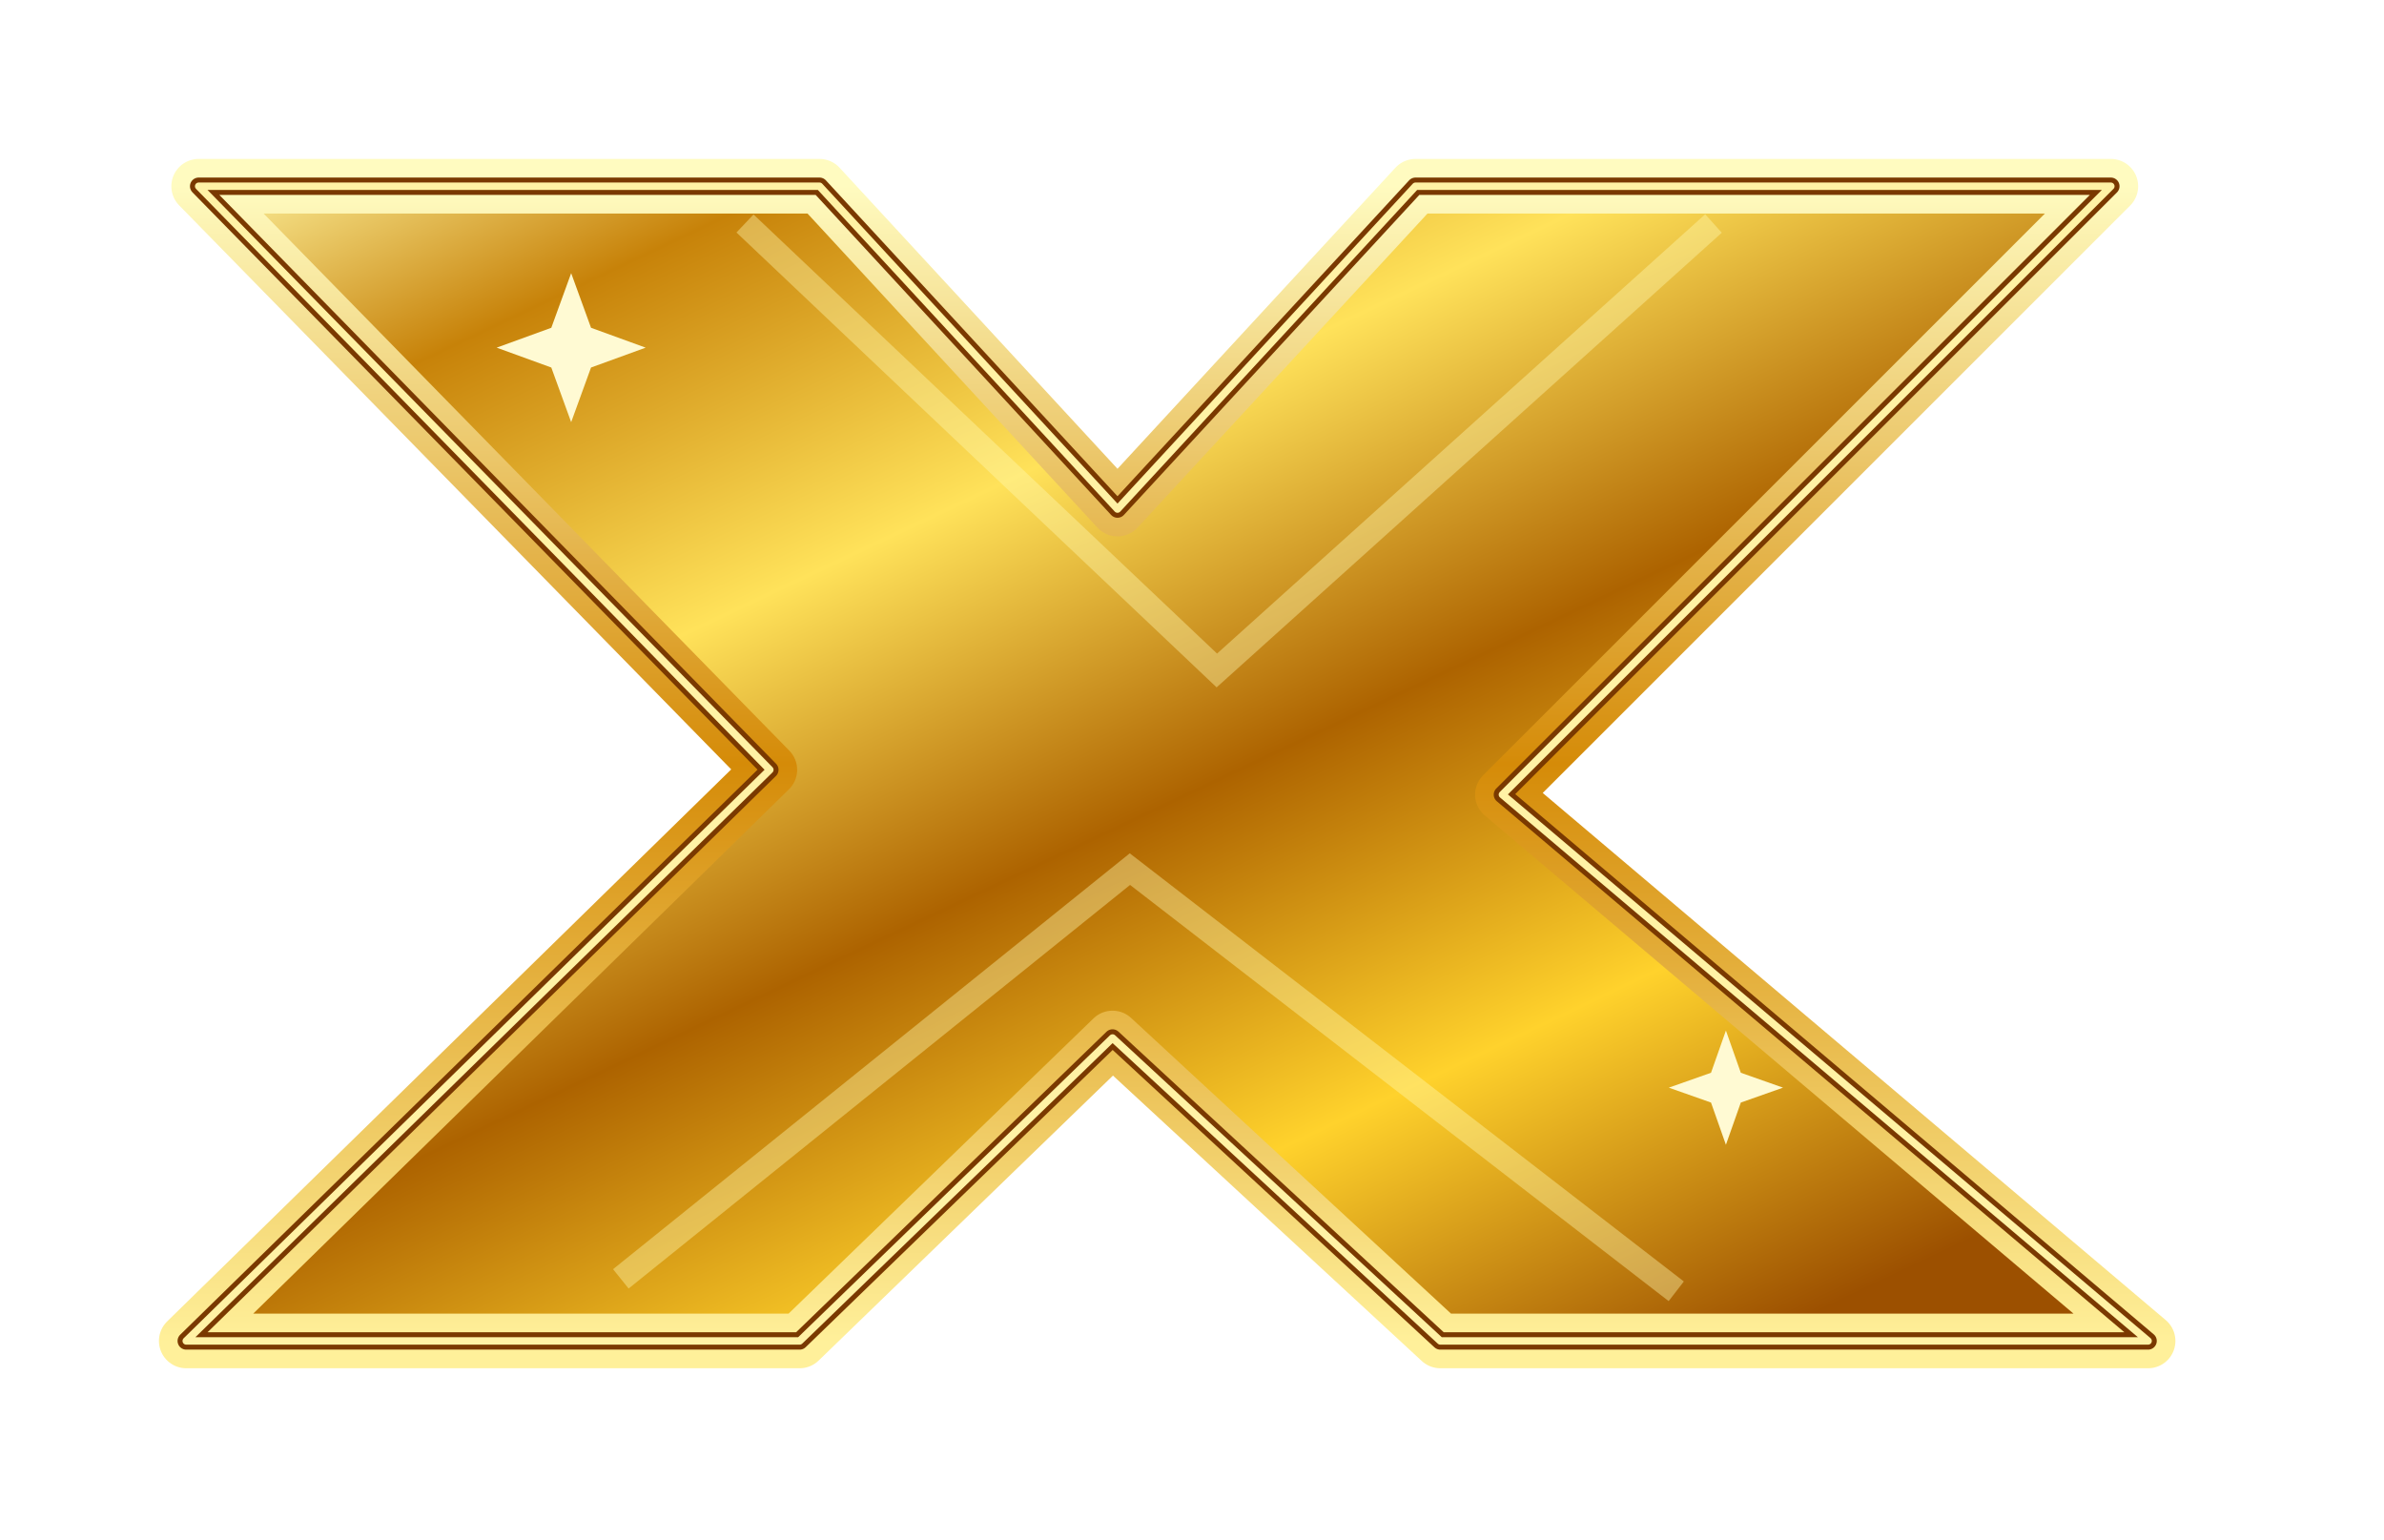
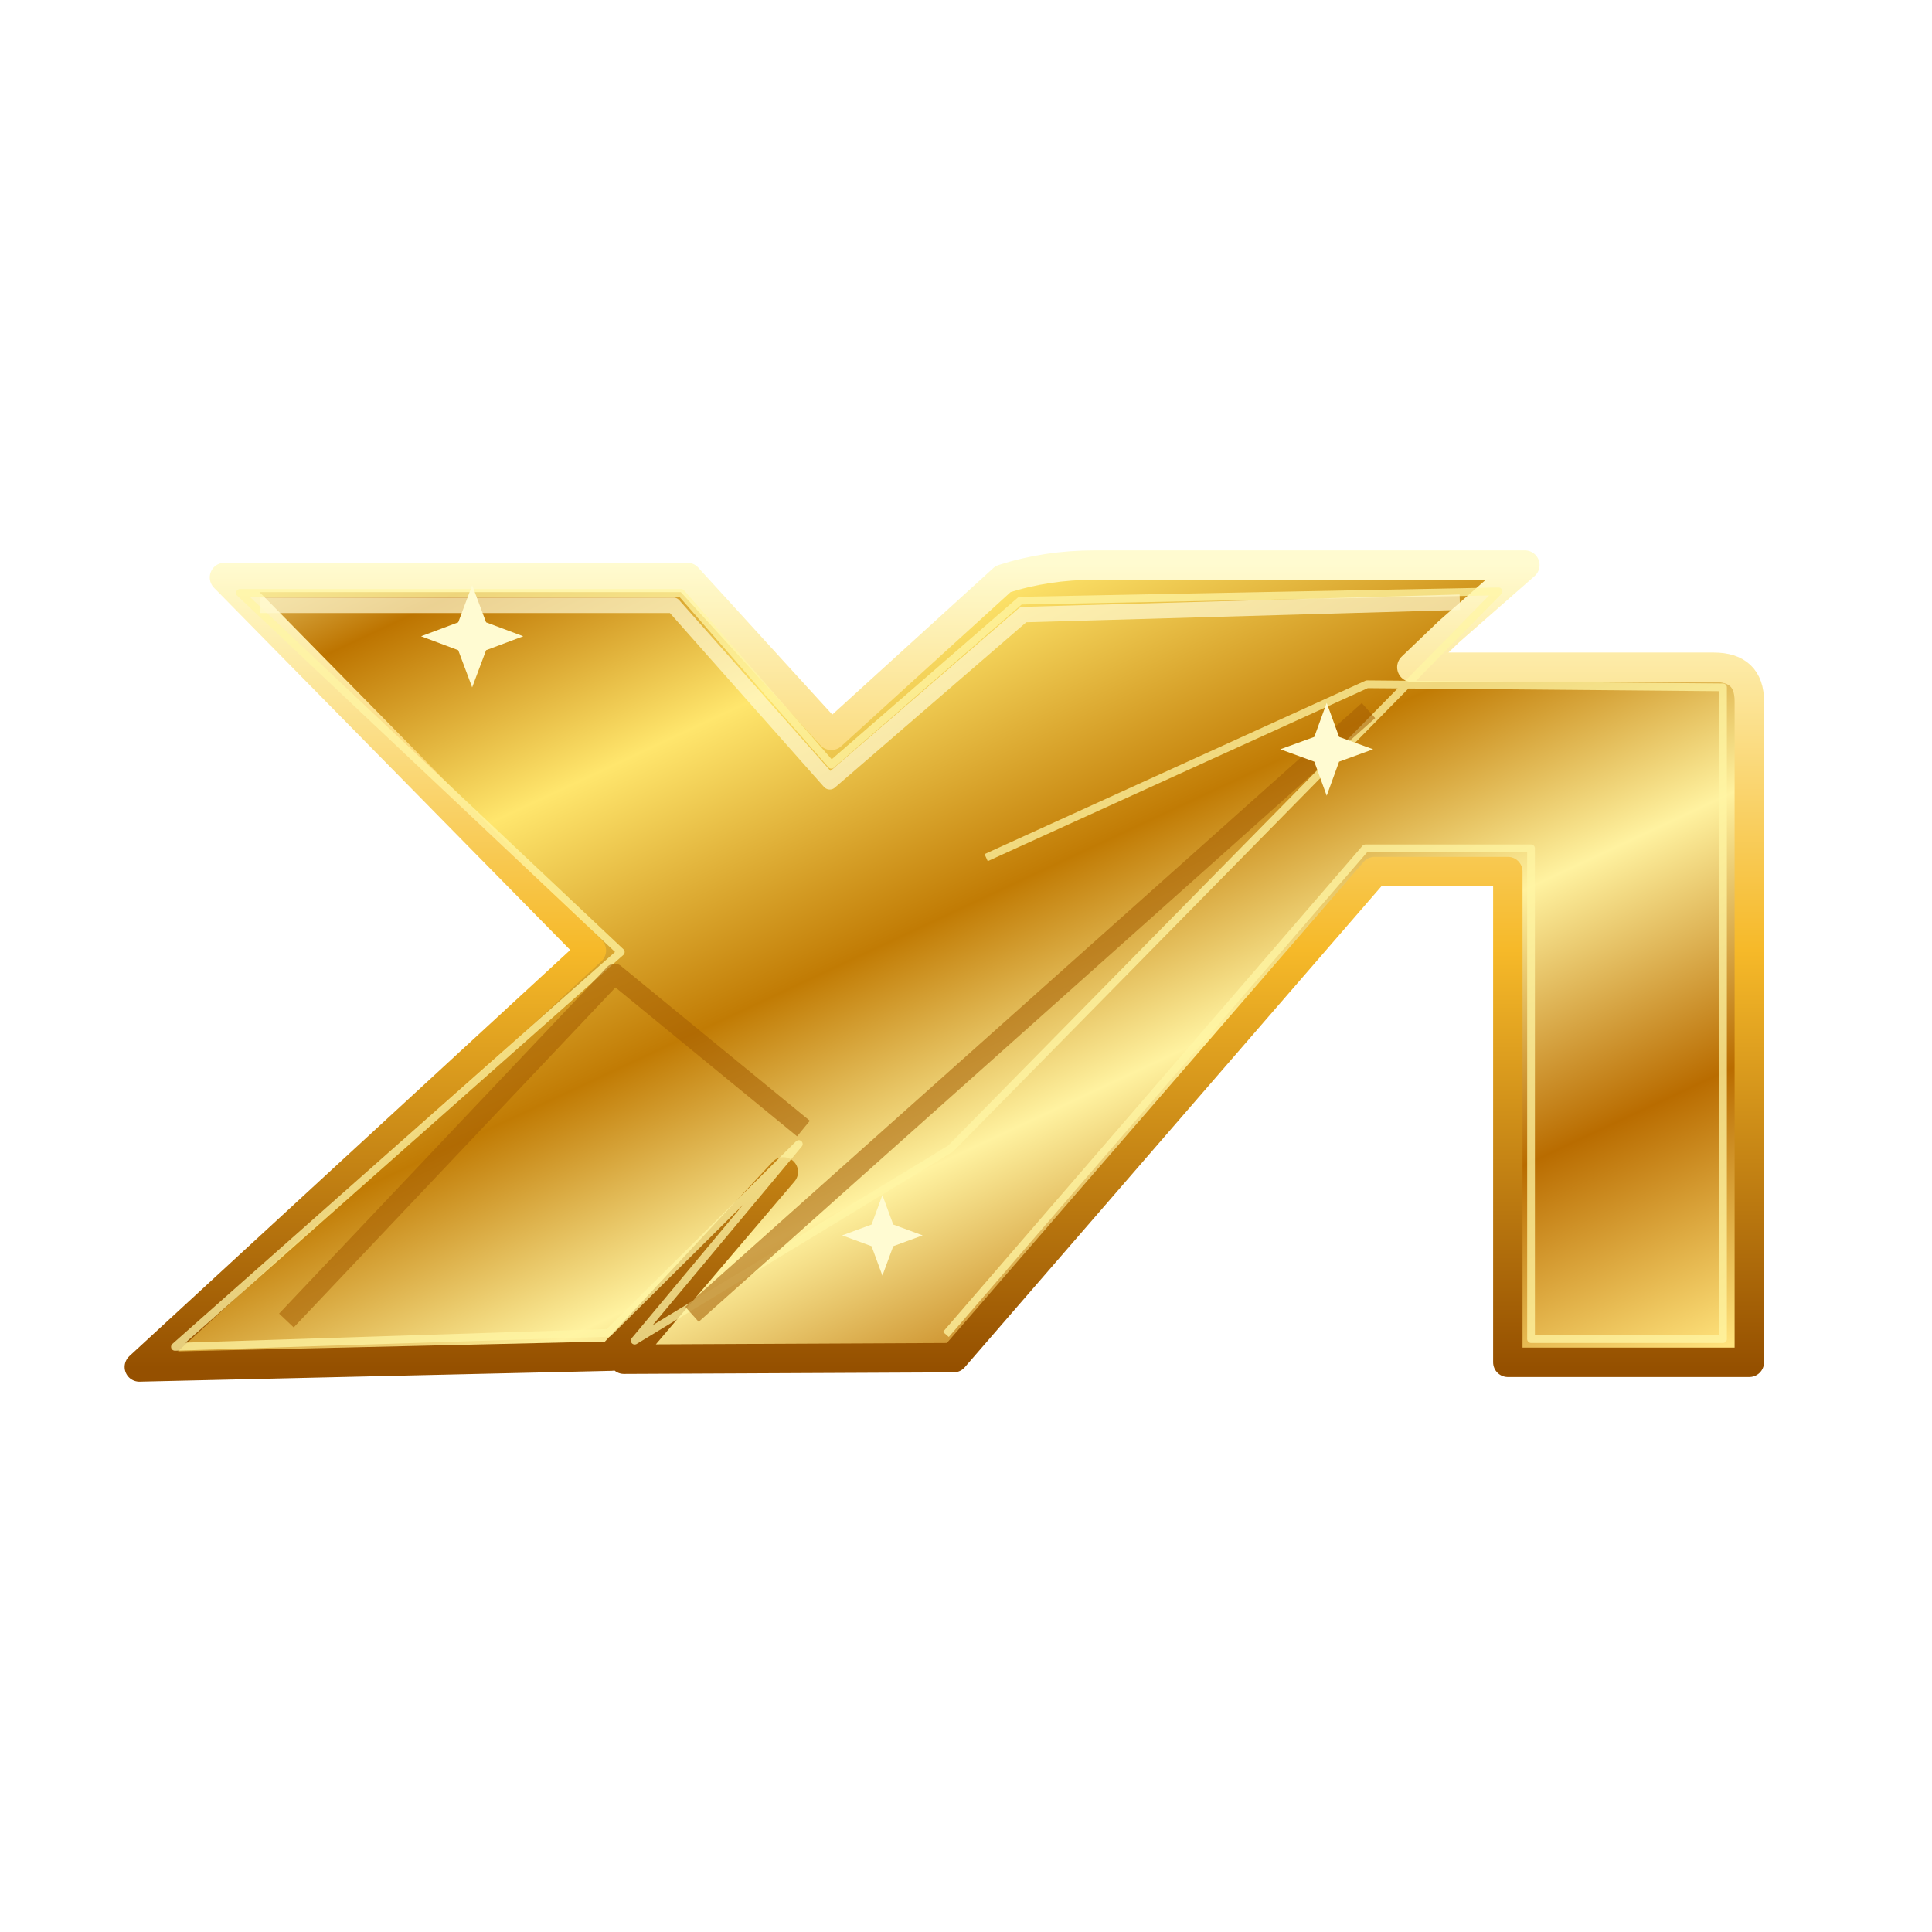
- <svg xmlns="http://www.w3.org/2000/svg" viewBox="0 0 960 620">
+ <svg xmlns="http://www.w3.org/2000/svg" viewBox="0 0 1248 1248">
  <defs>
-     <linearGradient id="g" x1="0" y1="0" x2=".8" y2="1">
-       <stop stop-color="#fff5a1" />
-       <stop offset=".15" stop-color="#c78209" />
-       <stop offset=".36" stop-color="#ffe25a" />
-       <stop offset=".57" stop-color="#ad6300" />
-       <stop offset=".78" stop-color="#ffd22c" />
-       <stop offset="1" stop-color="#9c5000" />
+     <linearGradient id="gold" x1="0" y1="0" x2=".95" y2="1">
+       <stop stop-color="#fff4a4" />
+       <stop offset=".12" stop-color="#bd7400" />
+       <stop offset=".28" stop-color="#ffe66d" />
+       <stop offset=".48" stop-color="#c17b04" />
+       <stop offset=".64" stop-color="#fff2a0" />
+       <stop offset=".82" stop-color="#b96c00" />
+       <stop offset="1" stop-color="#ffe37d" />
    </linearGradient>
-     <linearGradient id="edge" x2="0" y2="1">
-       <stop stop-color="#fffbc0" />
-       <stop offset=".5" stop-color="#d58b08" />
-       <stop offset="1" stop-color="#fff09a" />
+     <linearGradient id="rim" x1="0" y1="0" x2="0" y2="1">
+       <stop stop-color="#fffbd0" />
+       <stop offset=".48" stop-color="#f6b929" />
+       <stop offset="1" stop-color="#955000" />
    </linearGradient>
-     <filter id="glow">
-       <feGaussianBlur stdDeviation="4" />
+     <filter id="shine">
+       <feGaussianBlur stdDeviation="3" />
    </filter>
  </defs>
  <g stroke-linejoin="round">
-     <path d="M80 75H330L450 205 570 75H850L605 320 865 540H580L448 418 322 540H75L310 310Z" fill="url(#g)" stroke="url(#edge)" stroke-width="22" />
-     <path d="M80 75H330L450 205 570 75H850L605 320 865 540H580L448 418 322 540H75L310 310Z" fill="none" stroke="#7a3900" stroke-width="7" />
-     <path d="M80 75H330L450 205 570 75H850L605 320 865 540H580L448 418 322 540H75L310 310Z" fill="none" stroke="#fff2a5" stroke-width="3" />
+     <path id="xn" d="M145 373 L444 373 L537 475 L648 374 Q676 365 707 365 L985 365 L936 408 L912 431 L1107 431 Q1130 431 1130 453 L1130 880 L974 880 L974 563 L888 563 L616 877 L403 878 L506 757 L395 876 L90 883 L382 614 Z" fill="url(#gold)" stroke="url(#rim)" stroke-width="19" />
+     <path d="M155 383 L440 383 L537 494 L659 388 L968 382 L614 742 L410 866 L516 739 L393 861 L113 870 L401 615 Z M637 554 L883 442 L1113 444 L1113 865 L989 865 L989 548 L882 548 L611 862" fill="none" stroke="#fff5a4" stroke-width="5" opacity=".75" />
+     <path d="M168 391 L435 391 L536 505 L661 397 L943 389" stroke="#fffad1" stroke-width="10" fill="none" opacity=".7" />
+     <path d="M185 853 L397 629 L519 729 M447 849 L884 459" fill="none" stroke="#a45d02" stroke-width="13" opacity=".55" />
  </g>
-   <path d="M300 90L490 270 690 90M250 515L455 350 675 520" stroke="#fff9b1" stroke-width="10" opacity=".4" fill="none" />
-   <g fill="#fffad3">
-     <path d="M230 110l8 22 22 8-22 8-8 22-8-22-22-8 22-8z" />
-     <path d="M695 415l6 17 17 6-17 6-6 17-6-17-17-6 17-6z" />
+   <g fill="#fffbd2">
+     <path d="M305 378 l9 24 24 9-24 9-9 24-9-24-24-9 24-9z" />
+     <path d="M857 454 l8 22 22 8-22 8-8 22-8-22-22-8 22-8z" />
+     <path d="M570 772 l7 19 19 7-19 7-7 19-7-19-19-7 19-7z" />
  </g>
</svg>
